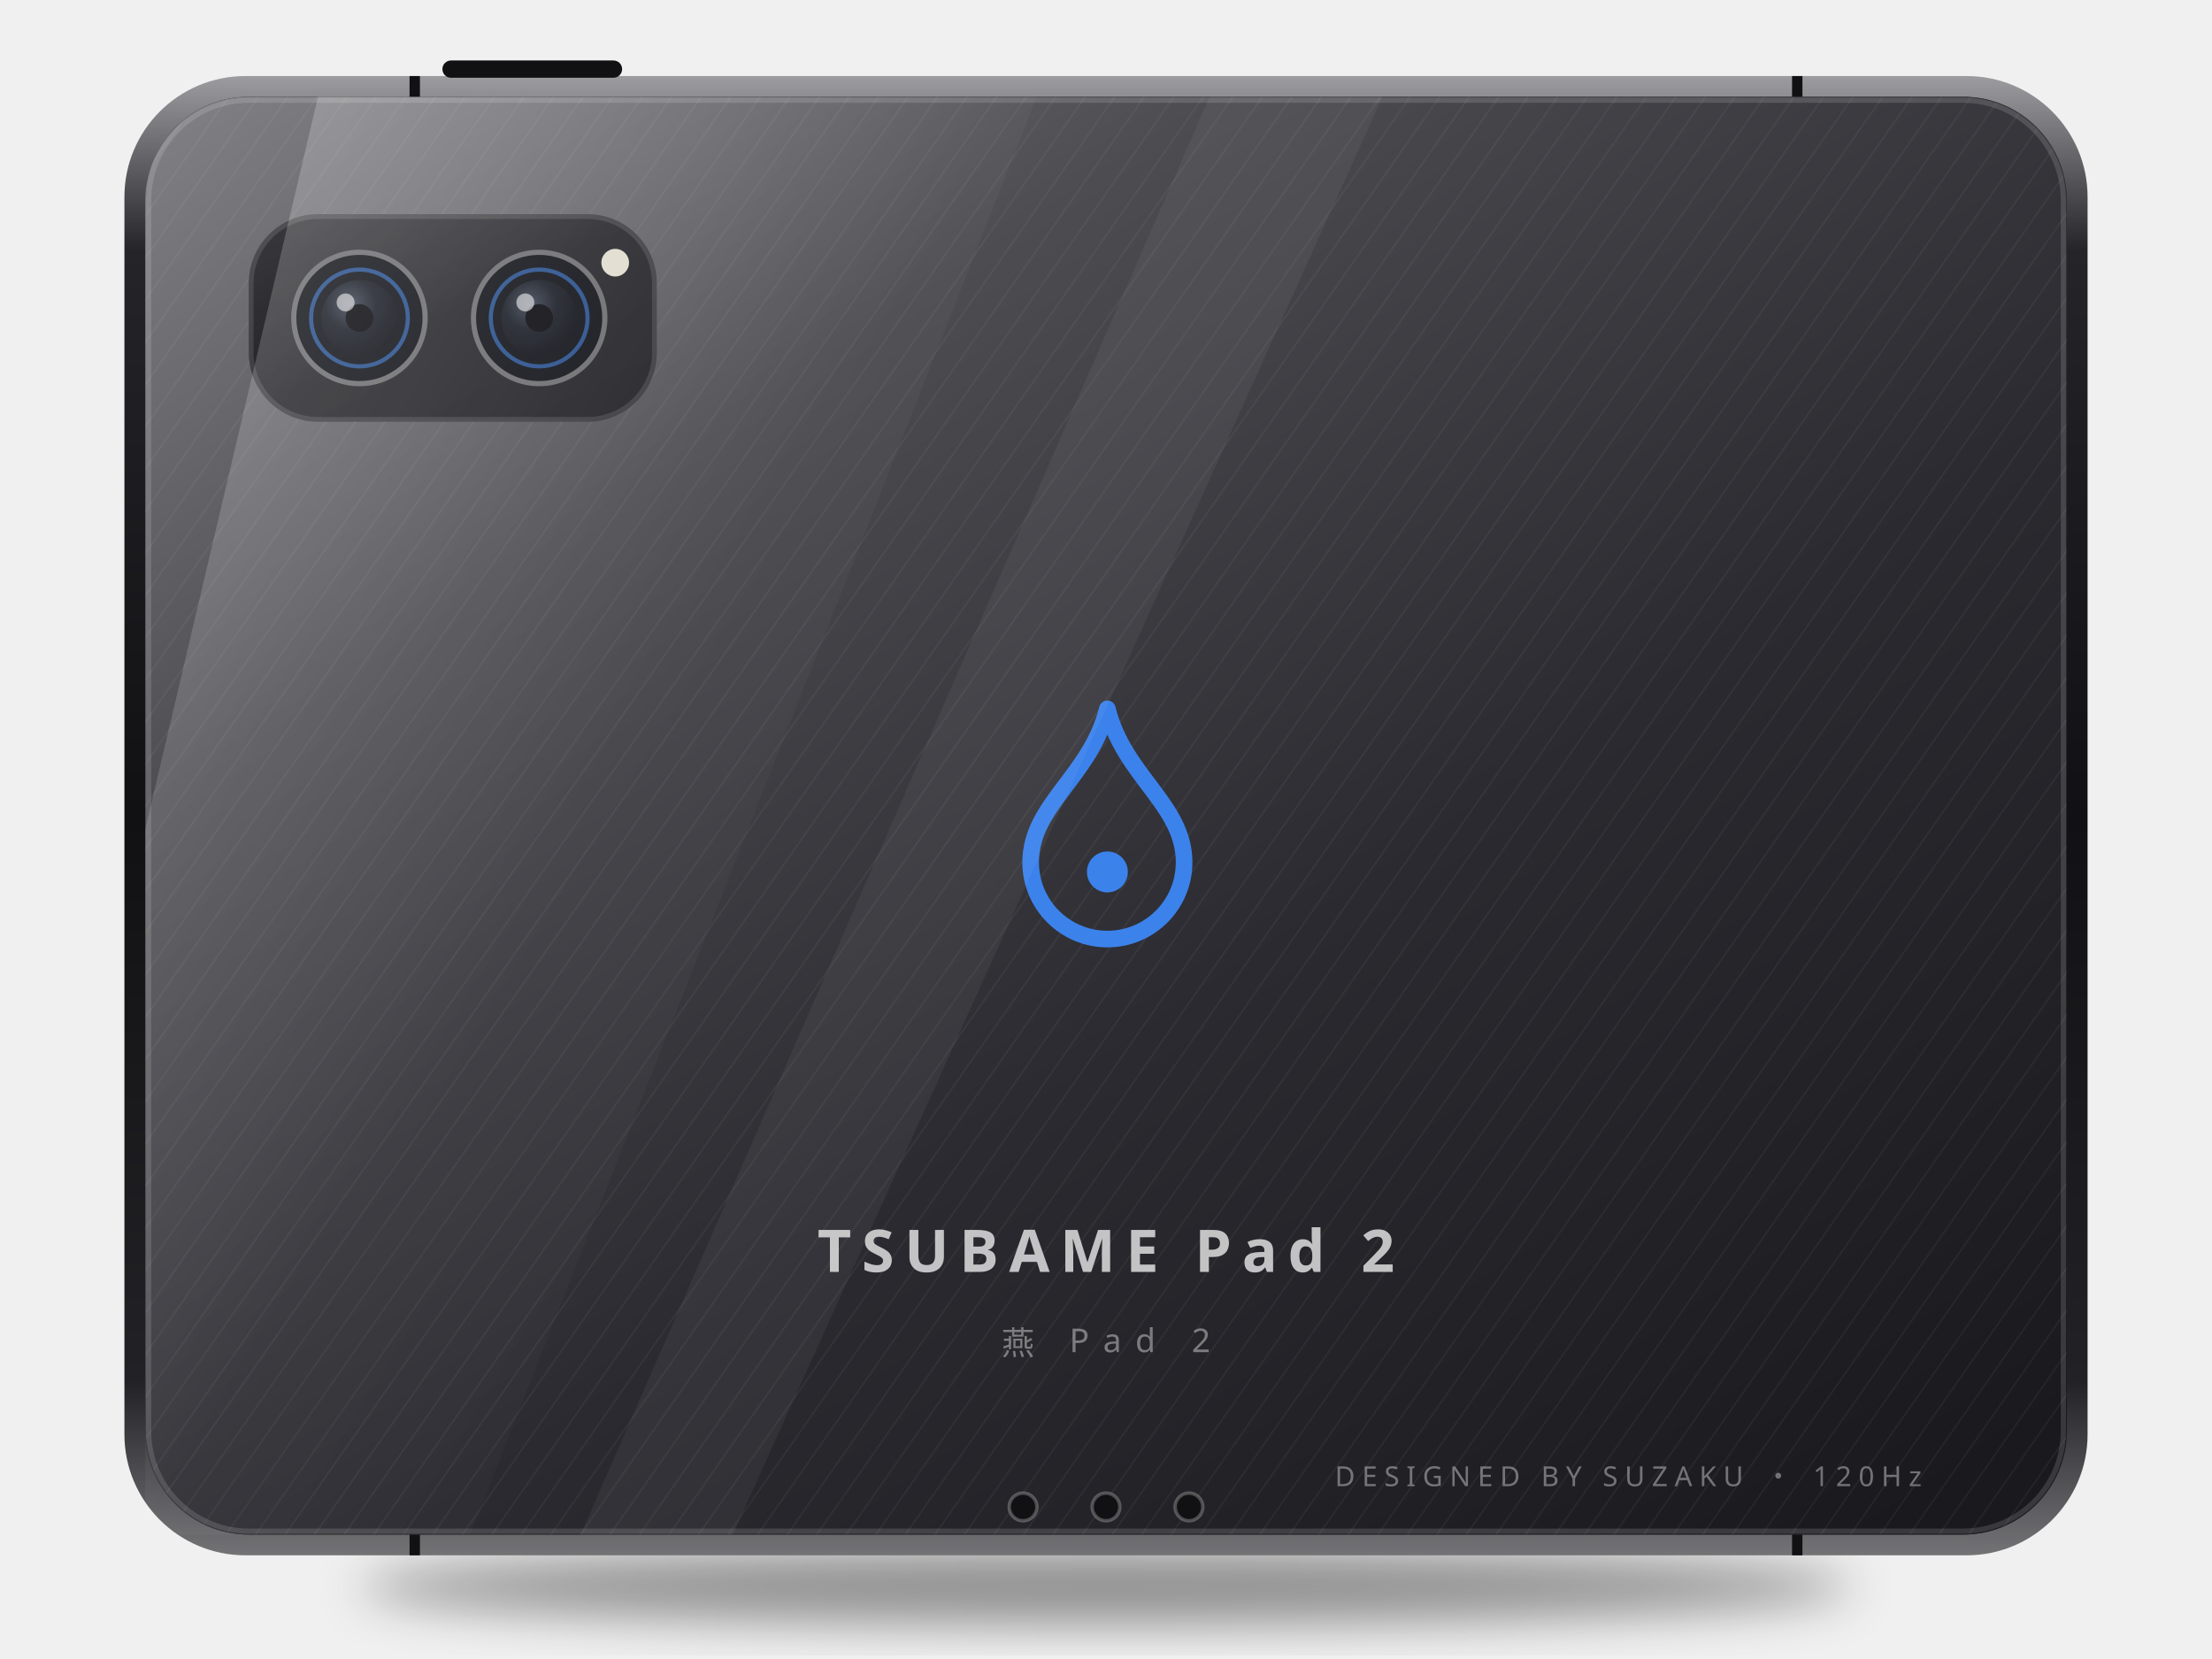
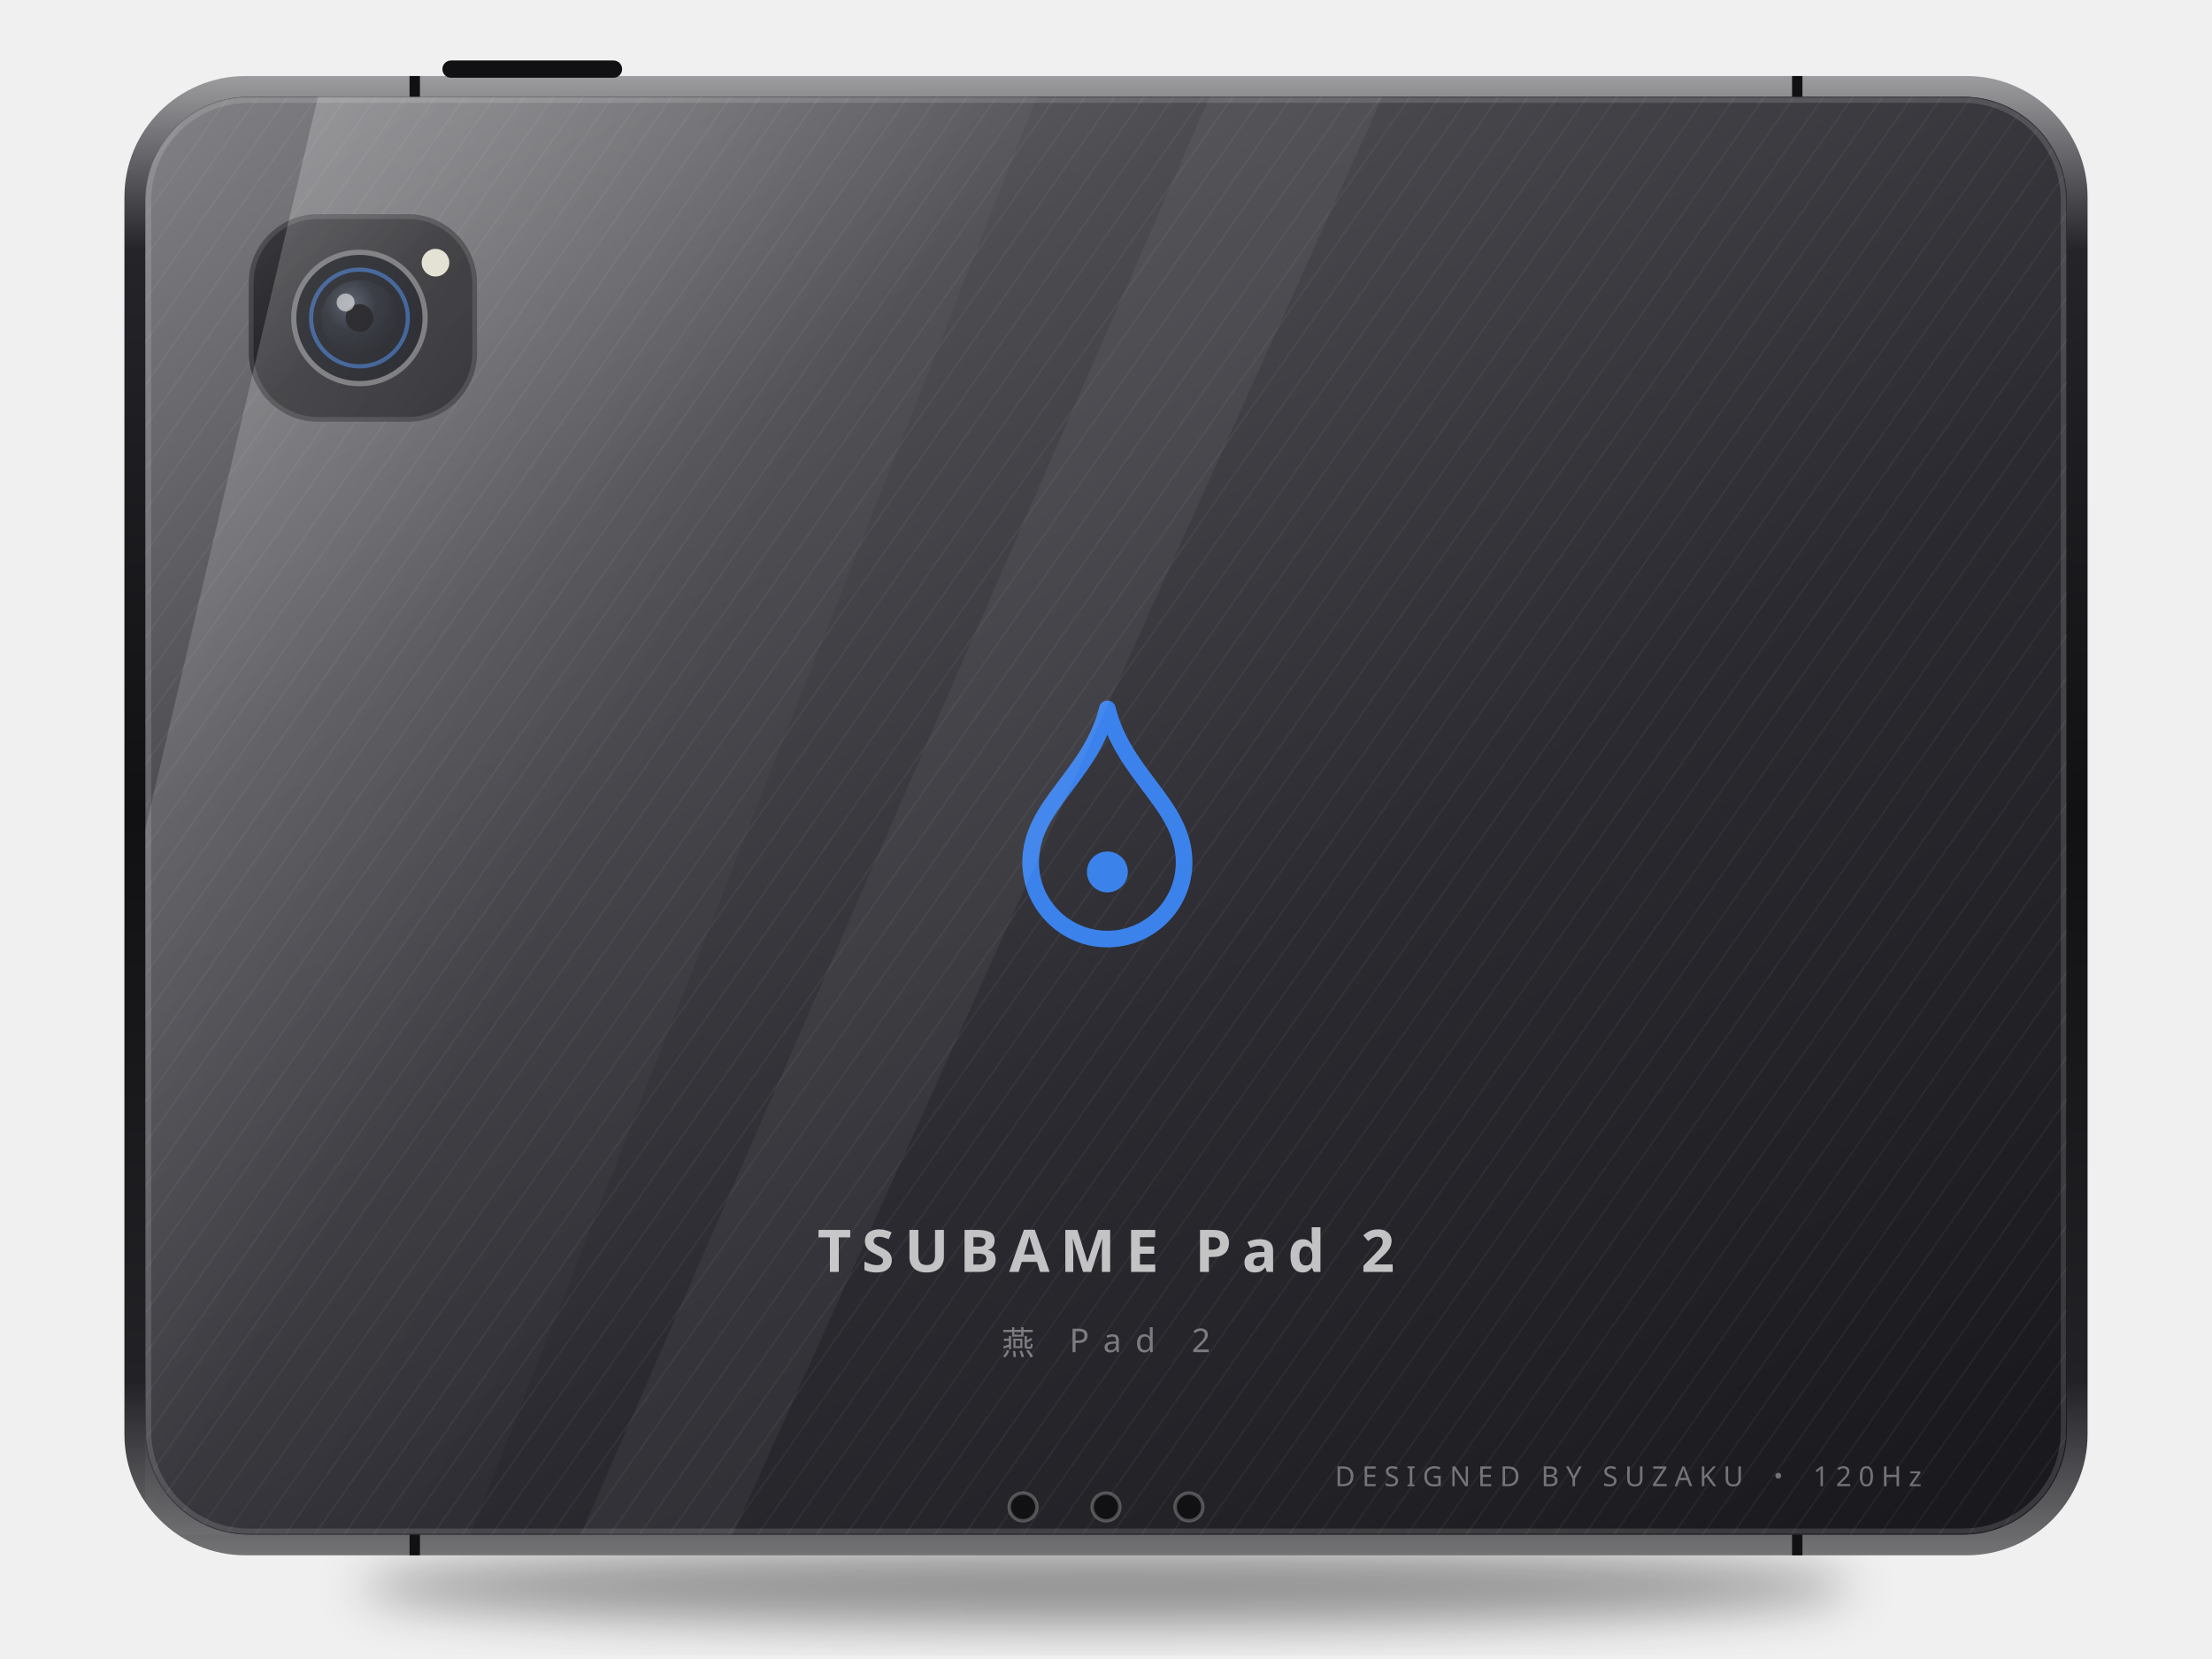
<svg xmlns="http://www.w3.org/2000/svg" viewBox="0 0 640 480" role="img" aria-label="TSUBAME Pad 2">
  <defs>
    <linearGradient id="bodytpad21" x1="0" y1="0" x2="0.9" y2="1">
      <stop offset="0" stop-color="#838387" />
      <stop offset="0.28" stop-color="#4c4c51" />
      <stop offset="0.62" stop-color="#2a2a30" />
      <stop offset="1" stop-color="#1a1a1e" />
    </linearGradient>
    <linearGradient id="frametpad21" x1="0" y1="0" x2="0" y2="1">
      <stop offset="0" stop-color="#9f9fa2" />
      <stop offset="0.12" stop-color="#242429" />
      <stop offset="0.5" stop-color="#111113" />
      <stop offset="0.88" stop-color="#222226" />
      <stop offset="1" stop-color="#757578" />
    </linearGradient>
    <radialGradient id="lenstpad21" cx="0.38" cy="0.32" r="0.95">
      <stop offset="0" stop-color="#3c4454" />
      <stop offset="0.35" stop-color="#141821" />
      <stop offset="1" stop-color="#04040a" />
    </radialGradient>
    <linearGradient id="sheentpad21" x1="0" y1="0" x2="1" y2="1">
      <stop offset="0" stop-color="#ffffff" stop-opacity="0.26" />
      <stop offset="0.5" stop-color="#ffffff" stop-opacity="0.03" />
      <stop offset="1" stop-color="#ffffff" stop-opacity="0" />
    </linearGradient>
    <pattern id="textpad21" width="7" height="7" patternUnits="userSpaceOnUse" patternTransform="rotate(35)">
      <path d="M0 0 V7" stroke="#ffffff" stroke-opacity="0.045" stroke-width="1" />
    </pattern>
    <filter id="softtpad21" x="-40%" y="-40%" width="180%" height="180%">
      <feGaussianBlur stdDeviation="7" />
    </filter>
  </defs>
  <ellipse cx="320" cy="459" rx="216" ry="11" fill="#000000" opacity="0.4" filter="url(#softtpad21)" />
  <rect x="36" y="22" width="568" height="428" rx="35" fill="url(#frametpad21)" />
  <rect x="42" y="28" width="556" height="416" rx="30" fill="#2a2a30" />
  <rect x="42" y="28" width="556" height="416" rx="30" fill="url(#bodytpad21)" />
  <rect x="42" y="28" width="556" height="416" rx="30" fill="url(#textpad21)" />
  <rect x="43" y="29" width="554" height="414" rx="29" fill="none" stroke="#ffffff" stroke-opacity="0.14" stroke-width="1.5" />
  <path d="M120 22 v6 M520 22 v6 M120 444 v6 M520 444 v6" stroke="#111113" stroke-width="3" />
-   <rect x="72" y="62" width="118" height="60" rx="20" fill="#1d1d22" />
-   <rect x="72" y="62" width="118" height="60" rx="20" fill="url(#sheentpad21)" opacity="0.5" />
-   <rect x="72.7" y="62.7" width="116.6" height="58.6" rx="19.3" fill="none" stroke="#ffffff" stroke-opacity="0.12" stroke-width="1.3" />
-   <circle cx="178" cy="76" r="4" fill="#f4efdf" opacity="0.9" />
+   <rect x="72" y="62" width="66" height="60" rx="20" fill="#1d1d22" />
+   <rect x="72" y="62" width="66" height="60" rx="20" fill="url(#sheentpad21)" opacity="0.5" />
+   <rect x="72.7" y="62.7" width="64.6" height="58.6" rx="19.3" fill="none" stroke="#ffffff" stroke-opacity="0.12" stroke-width="1.3" />
+   <circle cx="126" cy="76" r="4" fill="#f4efdf" opacity="0.9" />
  <circle cx="104" cy="92" r="19" fill="#0b0d13" stroke="#6a6a6e" stroke-width="1.5" />
  <circle cx="104" cy="92" r="14" fill="none" stroke="#3d8bff" stroke-opacity="0.5" stroke-width="1.2" />
  <circle cx="104" cy="92" r="11" fill="url(#lenstpad21)" />
  <circle cx="104" cy="92" r="4" fill="#04040a" />
  <circle cx="100" cy="87.5" r="2.6" fill="#ffffff" opacity="0.55" />
-   <circle cx="156" cy="92" r="19" fill="#0b0d13" stroke="#6a6a6e" stroke-width="1.5" />
-   <circle cx="156" cy="92" r="14" fill="none" stroke="#3d8bff" stroke-opacity="0.5" stroke-width="1.2" />
-   <circle cx="156" cy="92" r="11" fill="url(#lenstpad21)" />
-   <circle cx="156" cy="92" r="4" fill="#04040a" />
-   <circle cx="152" cy="87.5" r="2.6" fill="#ffffff" opacity="0.55" />
  <g transform="translate(276 194) scale(1.85)" opacity="0.9">
    <path d="M24 6 C21.4 16.5 12 21 12 30 a12 12 0 0 0 24 0 C36 21 26.6 16.5 24 6 Z" fill="none" stroke="#3d8bff" stroke-width="2.6" stroke-linejoin="round" />
    <circle cx="24" cy="31.5" r="3.2" fill="#3d8bff" />
  </g>
  <circle cx="296" cy="436" r="4" fill="#111113" stroke="#ffffff" stroke-opacity="0.25" stroke-width="1" />
  <circle cx="320" cy="436" r="4" fill="#111113" stroke="#ffffff" stroke-opacity="0.25" stroke-width="1" />
  <circle cx="344" cy="436" r="4" fill="#111113" stroke="#ffffff" stroke-opacity="0.25" stroke-width="1" />
  <text x="320" y="368" font-family="'Noto Sans JP',sans-serif" font-size="17" font-weight="800" fill="#ffffff" opacity="0.72" text-anchor="middle" letter-spacing="3">TSUBAME Pad 2</text>
  <text x="320" y="392" font-family="'Noto Sans JP',sans-serif" font-size="9.5" fill="#ffffff" opacity="0.4" text-anchor="middle" letter-spacing="4">燕 Pad 2</text>
  <text x="556" y="430" font-family="'Noto Sans JP',sans-serif" font-size="8" fill="#ffffff" opacity="0.38" text-anchor="end" letter-spacing="2">DESIGNED BY SUZAKU ・ 120Hz</text>
  <path d="M92 28 L300 28 L136 444 L42 444 L42 240 Z" fill="url(#sheentpad21)" />
  <path d="M350 28 L400 28 L212 444 L168 444 Z" fill="#ffffff" opacity="0.05" />
  <rect x="128" y="17.5" width="52" height="5" rx="2.5" fill="#111113" />
</svg>
